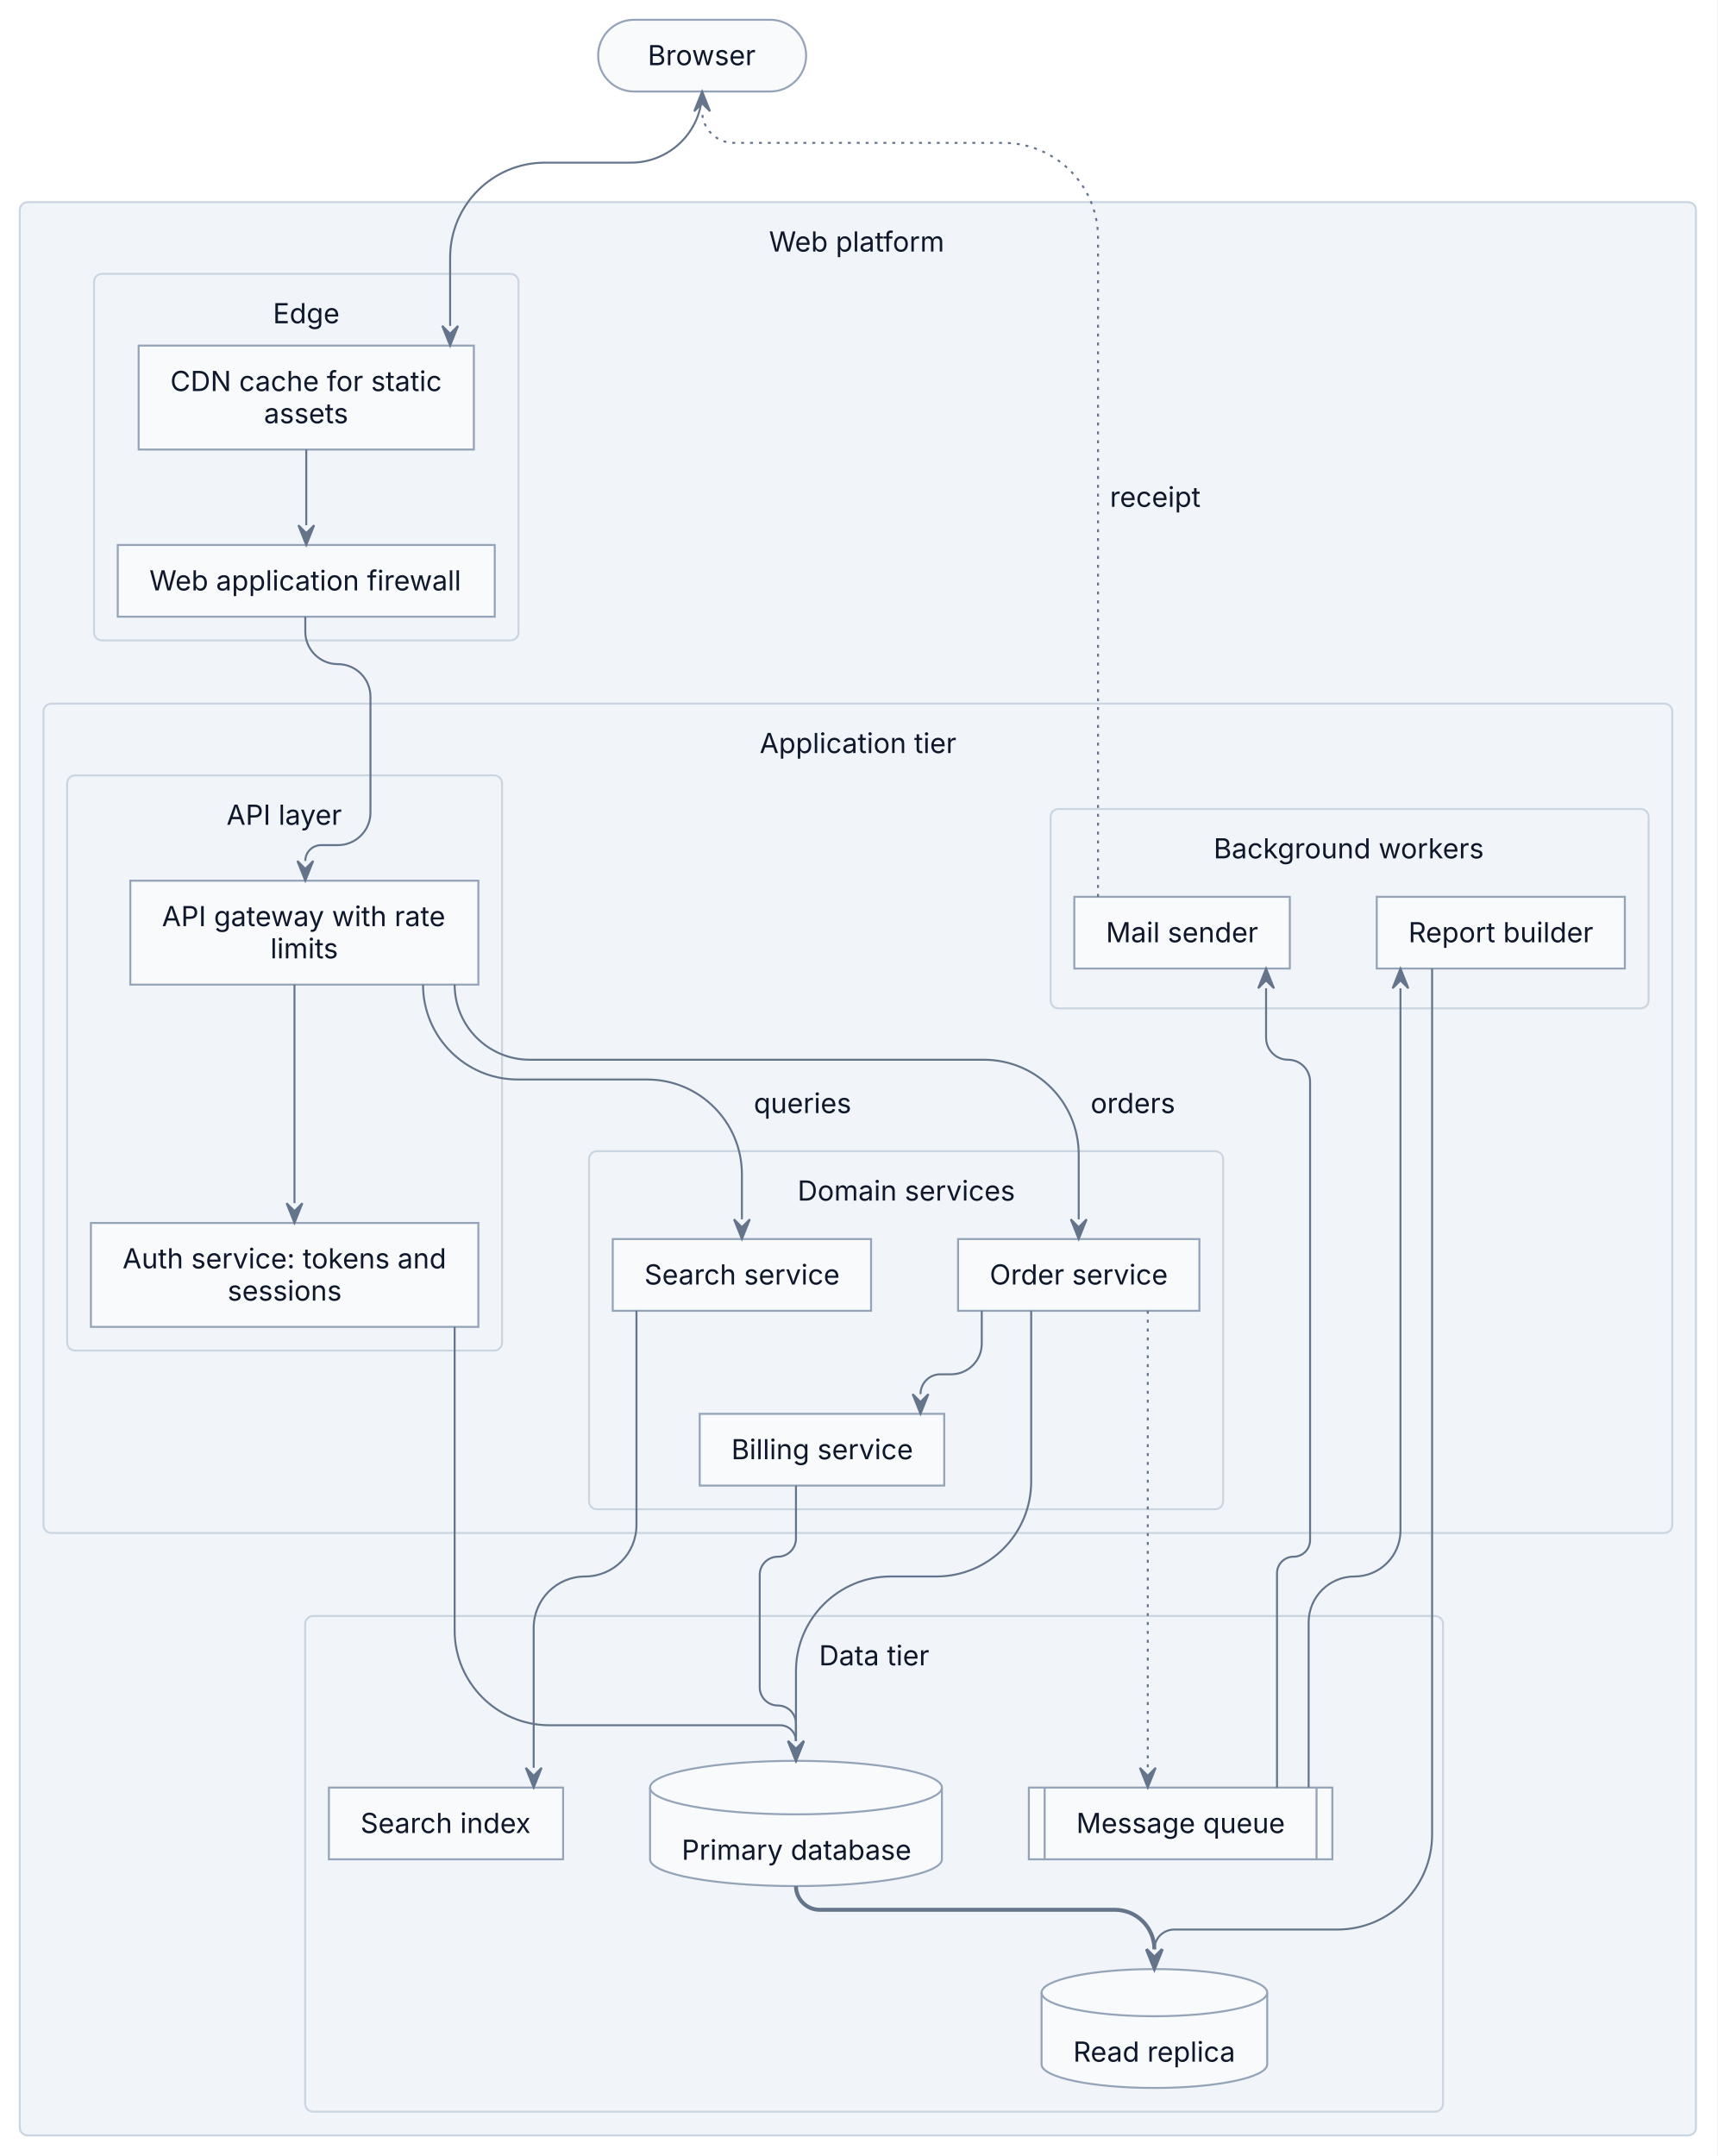
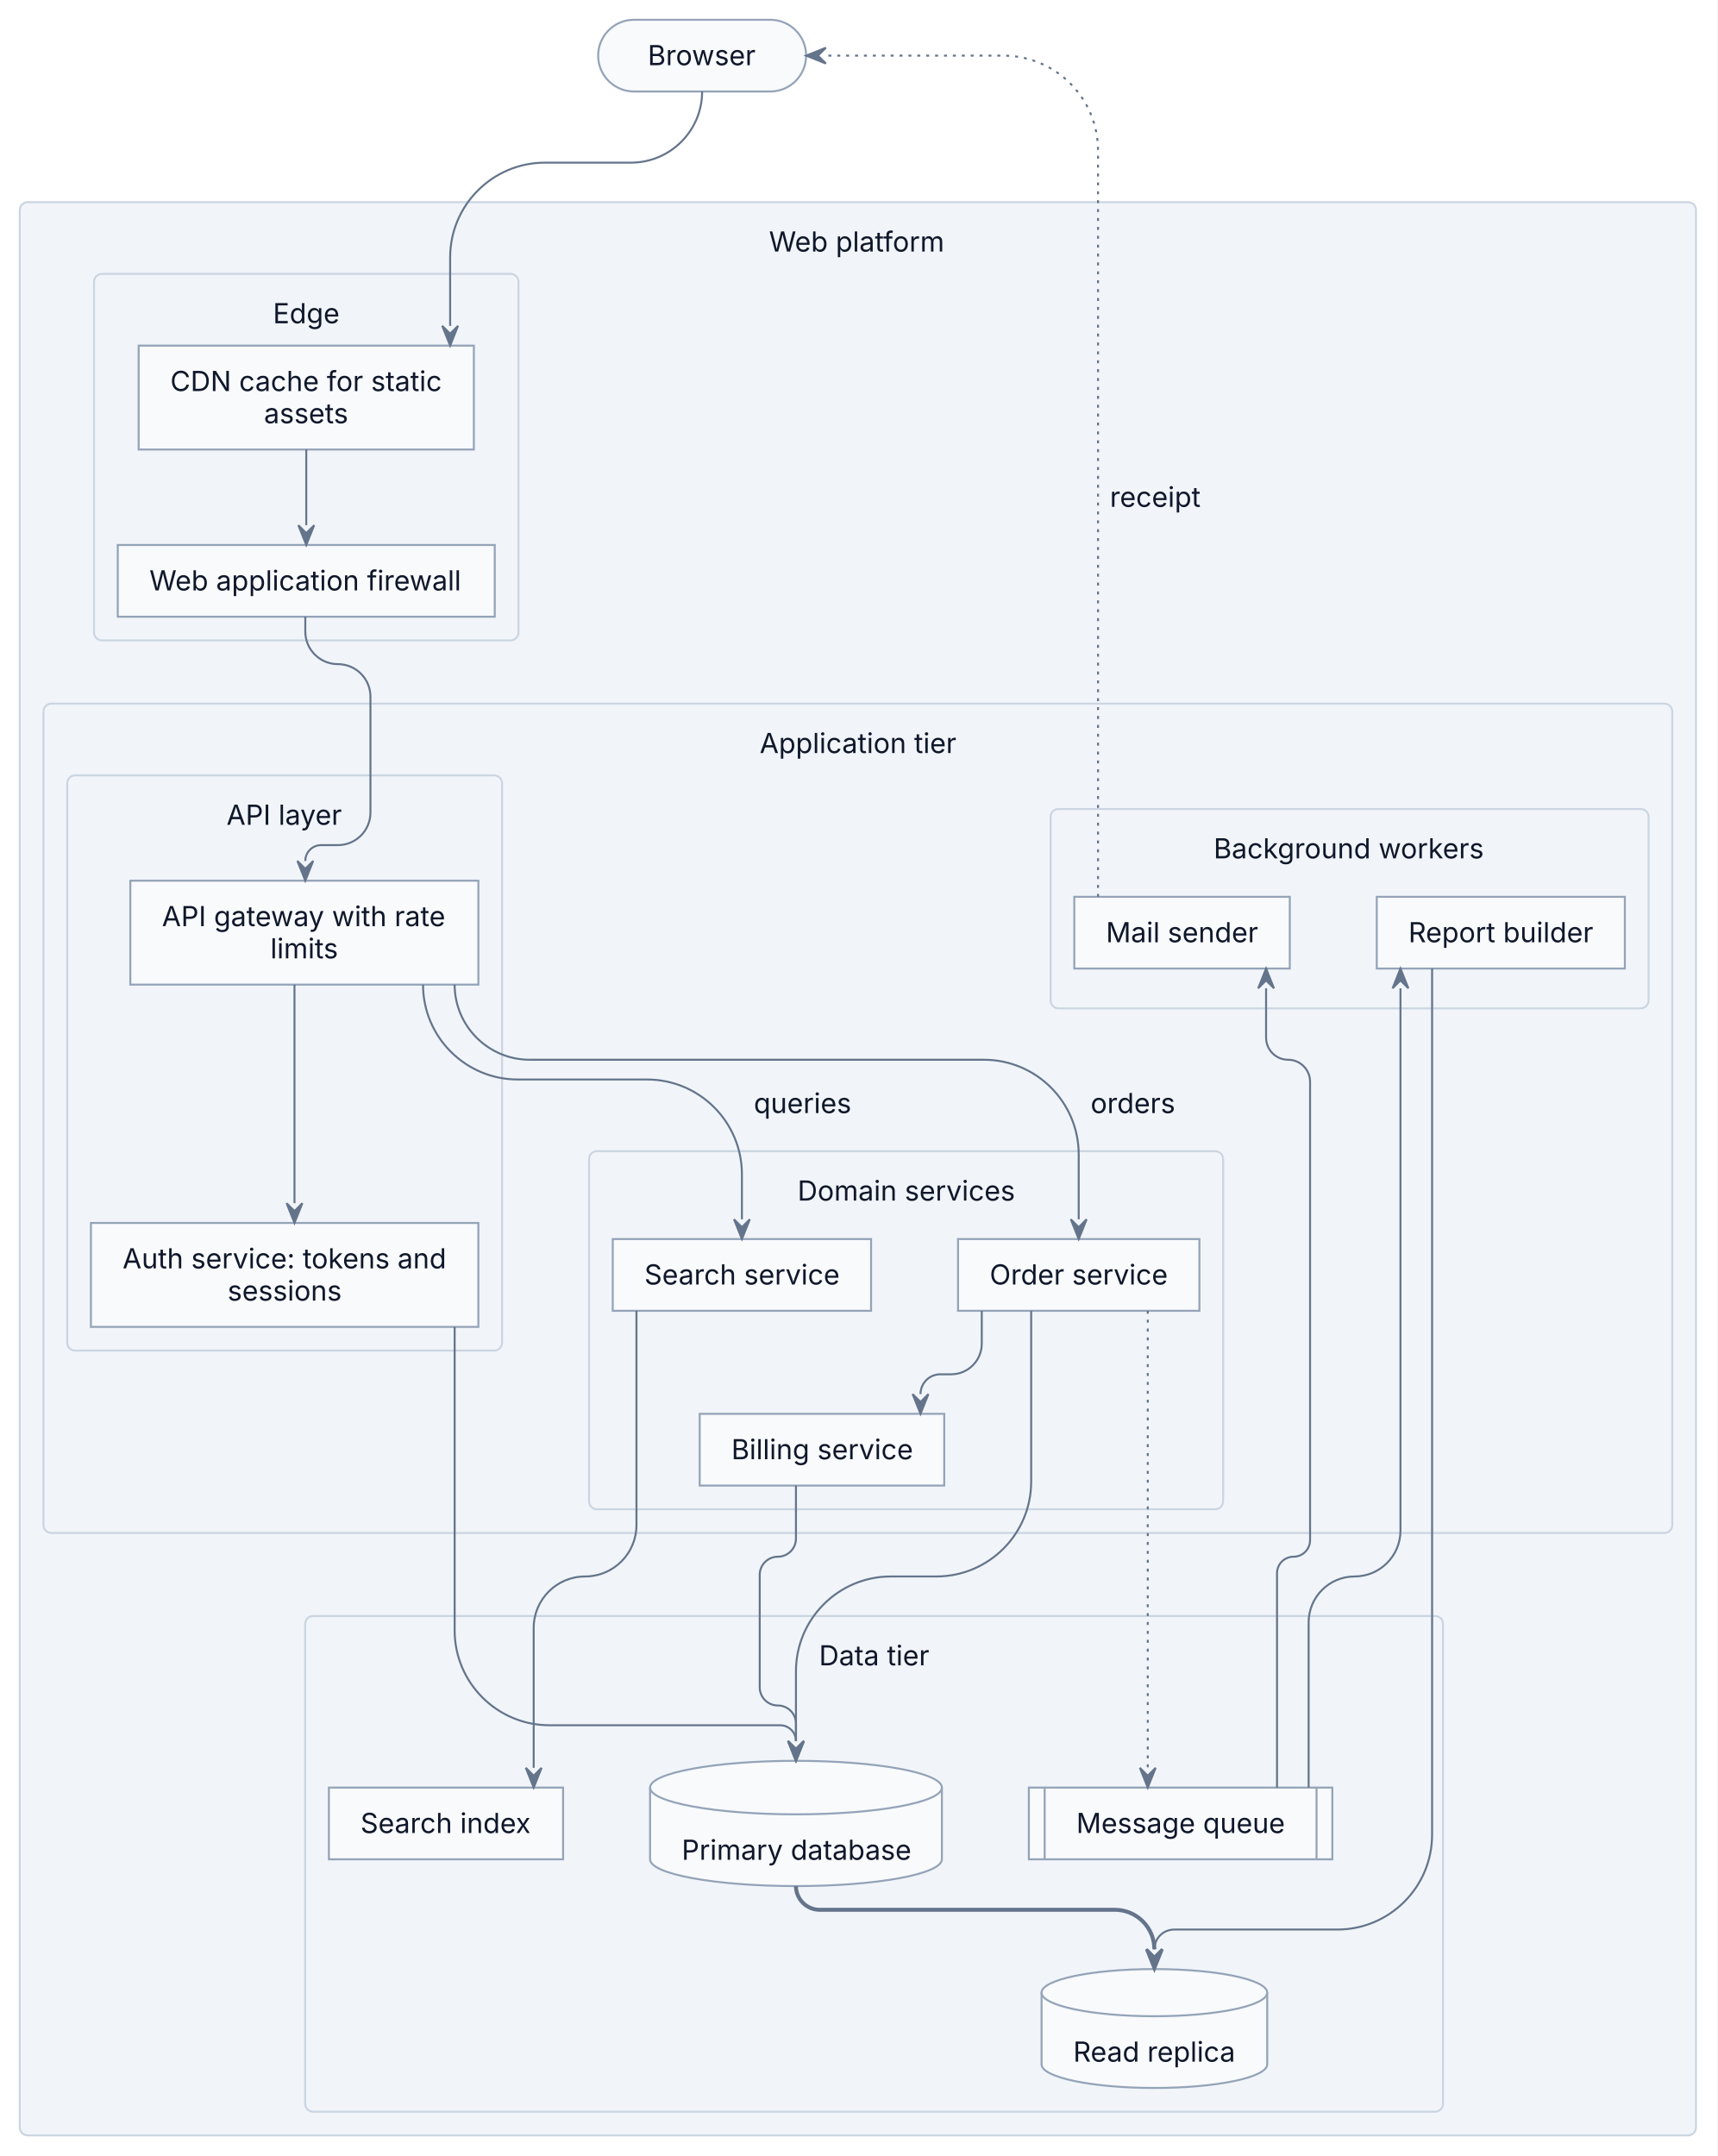
<svg xmlns="http://www.w3.org/2000/svg" width="869" height="1091" viewBox="0 0 869 1091">
  <rect x="0" y="0" width="869" height="1091" fill="#FFFFFF" />
  <g transform="translate(10,10)">
    <g>
      <rect x="292.66" y="0" width="105.24" height="36.3" rx="18.15" ry="18.15" fill="#F8FAFC" stroke="#94A3B8" stroke-width="1" />
      <rect x="0" y="92.3" width="848.17" height="978.28" rx="4" ry="4" fill="#F1F5F9" stroke="#CBD5E1" stroke-width="1" />
      <rect x="37.59" y="128.59" width="214.76" height="185.48" rx="4" ry="4" fill="#F1F5F9" stroke="#CBD5E1" stroke-width="1" />
      <rect x="60.16" y="164.89" width="169.61" height="52.59" fill="#F8FAFC" stroke="#94A3B8" stroke-width="1" />
      <rect x="49.59" y="265.78" width="190.76" height="36.3" fill="#F8FAFC" stroke="#94A3B8" stroke-width="1" />
      <rect x="12" y="346.07" width="824.17" height="419.66" rx="4" ry="4" fill="#F1F5F9" stroke="#CBD5E1" stroke-width="1" />
      <rect x="24" y="382.37" width="220.05" height="291.07" rx="4" ry="4" fill="#F1F5F9" stroke="#CBD5E1" stroke-width="1" />
      <rect x="55.94" y="435.66" width="176.12" height="52.59" fill="#F8FAFC" stroke="#94A3B8" stroke-width="1" />
      <rect x="36" y="608.85" width="196.05" height="52.59" fill="#F8FAFC" stroke="#94A3B8" stroke-width="1" />
      <rect x="288.05" y="572.55" width="320.85" height="181.18" rx="4" ry="4" fill="#F1F5F9" stroke="#CBD5E1" stroke-width="1" />
      <rect x="474.77" y="617" width="122.13" height="36.3" fill="#F8FAFC" stroke="#94A3B8" stroke-width="1" />
      <rect x="344.05" y="705.44" width="123.73" height="36.3" fill="#F8FAFC" stroke="#94A3B8" stroke-width="1" />
      <rect x="300.05" y="617" width="130.71" height="36.3" fill="#F8FAFC" stroke="#94A3B8" stroke-width="1" />
      <rect x="521.6" y="399.37" width="302.58" height="100.89" rx="4" ry="4" fill="#F1F5F9" stroke="#CBD5E1" stroke-width="1" />
      <rect x="533.6" y="443.81" width="109.04" height="36.3" fill="#F8FAFC" stroke="#94A3B8" stroke-width="1" />
      <rect x="686.64" y="443.81" width="125.53" height="36.3" fill="#F8FAFC" stroke="#94A3B8" stroke-width="1" />
      <rect x="144.41" y="807.74" width="575.76" height="250.84" rx="4" ry="4" fill="#F1F5F9" stroke="#CBD5E1" stroke-width="1" />
      <path d="M318.93,894.57 A73.83,13.54 0 0 1 466.6,894.57 L466.6,930.87 A73.83,13.54 0 0 1 318.93,930.87 Z" fill="#F8FAFC" stroke="#94A3B8" stroke-width="1" />
      <path d="M318.93,894.57 A73.83,13.54 0 0 0 466.6,894.57" fill="none" stroke="#94A3B8" stroke-width="1" />
      <path d="M517.03,998.34 A57.09,11.93 0 0 1 631.21,998.34 L631.21,1034.64 A57.09,11.93 0 0 1 517.03,1034.64 Z" fill="#F8FAFC" stroke="#94A3B8" stroke-width="1" />
      <path d="M517.03,998.34 A57.09,11.93 0 0 0 631.21,998.34" fill="none" stroke="#94A3B8" stroke-width="1" />
      <rect x="510.6" y="894.57" width="153.57" height="36.3" fill="#F8FAFC" stroke="#94A3B8" stroke-width="1" />
      <line x1="518.6" y1="894.57" x2="518.6" y2="930.87" fill="none" stroke="#94A3B8" stroke-width="1" />
      <line x1="656.17" y1="894.57" x2="656.17" y2="930.87" fill="none" stroke="#94A3B8" stroke-width="1" />
      <rect x="156.41" y="894.57" width="118.52" height="36.3" fill="#F8FAFC" stroke="#94A3B8" stroke-width="1" />
    </g>
    <g id="lines">
      <path d="M345.28,36.3 L345.28,36.3 C345.28,56.18 329.16,72.3 309.28,72.3 L265.77,72.3 C239.26,72.3 217.77,93.79 217.77,120.3 L217.77,154.89" fill="none" stroke="#64748B" stroke-width="1" />
-       <path d="M545.6,443.81 L545.6,110.3 C545.6,83.79 524.11,62.3 497.6,62.3 L361.28,62.3 C352.45,62.3 345.28,55.13 345.28,46.3 L345.28,46.3" fill="none" stroke="#64748B" stroke-width="1" stroke-dasharray="1.5,3" />
+       <path d="M545.6,443.81 L545.6,66.15 C545.6,39.64 524.11,18.15 497.6,18.15 L407.9,18.15" fill="none" stroke="#64748B" stroke-width="1" stroke-dasharray="1.5,3" />
      <path d="M144.48,302.07 L144.48,309.59 C144.48,318.69 151.86,326.07 160.97,326.07 L160.97,326.07 C170.07,326.07 177.45,333.45 177.45,342.56 L177.45,401.18 C177.45,410.28 170.07,417.66 160.97,417.66 L152.48,417.66 C148.06,417.66 144.48,421.25 144.48,425.66 L144.48,425.66" fill="none" stroke="#64748B" stroke-width="1" />
      <path d="M511.78,653.29 L511.78,739.74 C511.78,766.25 490.29,787.74 463.78,787.74 L440.76,787.74 C414.25,787.74 392.76,809.23 392.76,835.74 L392.76,871.03" fill="none" stroke="#64748B" stroke-width="1" />
      <path d="M392.76,741.74 L392.76,768.56 C392.76,773.63 388.66,777.74 383.59,777.74 L383.59,777.74 C378.52,777.74 374.42,781.84 374.42,786.91 L374.42,843.86 C374.42,848.92 378.52,853.03 383.59,853.03 L383.59,853.03 C388.66,853.03 392.76,857.14 392.76,862.21 L392.76,871.03" fill="none" stroke="#64748B" stroke-width="1" />
      <path d="M220.05,661.44 L220.05,815.03 C220.05,841.54 241.54,863.03 268.05,863.03 L384.76,863.03 C389.18,863.03 392.76,866.61 392.76,871.03 L392.76,871.03" fill="none" stroke="#64748B" stroke-width="1" />
      <path d="M312.05,653.29 L312.05,761.74 C312.05,776.1 300.41,787.74 286.05,787.74 L286.05,787.74 C271.69,787.74 260.05,799.38 260.05,813.74 L260.05,884.57" fill="none" stroke="#64748B" stroke-width="1" />
      <polyline points="570.77,653.29 570.77,884.57" fill="none" stroke="#64748B" stroke-width="1" stroke-dasharray="1.5,3" />
      <path d="M636.17,894.57 L636.17,786.1 C636.17,781.48 639.92,777.74 644.54,777.74 L644.54,777.74 C649.15,777.74 652.9,773.99 652.9,769.37 L652.9,537.39 C652.9,531.24 647.92,526.26 641.77,526.26 L641.77,526.26 C635.62,526.26 630.64,521.27 630.64,515.13 L630.64,490.11" fill="none" stroke="#64748B" stroke-width="1" />
      <path d="M652.17,894.57 L652.17,810.97 C652.17,798.14 662.57,787.74 675.41,787.74 L675.41,787.74 C688.24,787.74 698.64,777.33 698.64,764.5 L698.64,490.11" fill="none" stroke="#64748B" stroke-width="1" />
      <path d="M714.64,480.11 L714.64,918.41 C714.64,944.92 693.15,966.41 666.64,966.41 L584.12,966.41 C578.6,966.41 574.12,970.88 574.12,976.41 L574.12,976.41" fill="none" stroke="#64748B" stroke-width="1" />
      <polyline points="144.97,217.48 144.97,255.78" fill="none" stroke="#64748B" stroke-width="1" />
      <path d="M220.05,488.26 L220.05,488.26 C220.05,509.24 237.07,526.26 258.05,526.26 L487.83,526.26 C514.34,526.26 535.83,547.75 535.83,574.26 L535.83,607" fill="none" stroke="#64748B" stroke-width="1" />
      <path d="M204.05,488.26 L204.05,488.26 C204.05,514.77 225.54,536.26 252.05,536.26 L317.41,536.26 C343.92,536.26 365.41,557.75 365.41,584.26 L365.41,607" fill="none" stroke="#64748B" stroke-width="1" />
      <polyline points="139.01,488.26 139.01,598.85" fill="none" stroke="#64748B" stroke-width="1" />
      <path d="M486.77,653.29 L486.77,669.95 C486.77,678.5 479.83,685.44 471.27,685.44 L465.78,685.44 C460.26,685.44 455.78,689.92 455.78,695.44 L455.78,695.44" fill="none" stroke="#64748B" stroke-width="1" />
      <path d="M392.76,944.41 L392.76,944.41 C392.76,951.03 398.14,956.41 404.76,956.41 L554.12,956.41 C565.16,956.41 574.12,965.36 574.12,976.41 L574.12,976.41" fill="none" stroke="#64748B" stroke-width="2" />
      <polygon points="213.77,154.89 217.77,164.89 221.77,154.89 217.77,158.89" fill="#64748B" stroke="#64748B" stroke-width="1" />
-       <polygon points="349.28,46.3 345.28,36.3 341.28,46.3 345.28,42.3" fill="#64748B" stroke="#64748B" stroke-width="1" />
+       <polygon points="407.9,14.15 397.9,18.15 407.9,22.15 403.9,18.15" fill="#64748B" stroke="#64748B" stroke-width="1" />
      <polygon points="140.48,425.66 144.48,435.66 148.48,425.66 144.48,429.66" fill="#64748B" stroke="#64748B" stroke-width="1" />
      <polygon points="388.76,871.03 392.76,881.03 396.76,871.03 392.76,875.03" fill="#64748B" stroke="#64748B" stroke-width="1" />
      <polygon points="388.76,871.03 392.76,881.03 396.76,871.03 392.76,875.03" fill="#64748B" stroke="#64748B" stroke-width="1" />
      <polygon points="388.76,871.03 392.76,881.03 396.76,871.03 392.76,875.03" fill="#64748B" stroke="#64748B" stroke-width="1" />
      <polygon points="256.05,884.57 260.05,894.57 264.05,884.57 260.05,888.57" fill="#64748B" stroke="#64748B" stroke-width="1" />
      <polygon points="566.77,884.57 570.77,894.57 574.77,884.57 570.77,888.57" fill="#64748B" stroke="#64748B" stroke-width="1" />
      <polygon points="634.64,490.11 630.64,480.11 626.64,490.11 630.64,486.11" fill="#64748B" stroke="#64748B" stroke-width="1" />
      <polygon points="702.64,490.11 698.64,480.11 694.64,490.11 698.64,486.11" fill="#64748B" stroke="#64748B" stroke-width="1" />
      <polygon points="570.12,976.41 574.12,986.41 578.12,976.41 574.12,980.41" fill="#64748B" stroke="#64748B" stroke-width="1" />
      <polygon points="140.97,255.78 144.97,265.78 148.97,255.78 144.97,259.78" fill="#64748B" stroke="#64748B" stroke-width="1" />
      <polygon points="531.83,607 535.83,617 539.83,607 535.83,611" fill="#64748B" stroke="#64748B" stroke-width="1" />
      <polygon points="361.41,607 365.41,617 369.41,607 365.41,611" fill="#64748B" stroke="#64748B" stroke-width="1" />
      <polygon points="135.01,598.85 139.01,608.85 143.01,598.85 139.01,602.85" fill="#64748B" stroke="#64748B" stroke-width="1" />
      <polygon points="451.78,695.44 455.78,705.44 459.78,695.44 455.78,699.44" fill="#64748B" stroke="#64748B" stroke-width="1" />
      <polygon points="570.12,976.41 574.12,986.41 578.12,976.41 574.12,980.41" fill="#64748B" stroke="#64748B" stroke-width="1.5" />
    </g>
    <g>
      <text font-family="Inter, ui-sans-serif, system-ui, -apple-system, &quot;Segoe UI&quot;, &quot;DejaVu Sans&quot;, &quot;Liberation Sans&quot;, Arial, Liberation Sans, Arimo, Helvetica, Nimbus Sans, sans-serif, &quot;Noto Color Emoji&quot;, &quot;Apple Color Emoji&quot;, &quot;Segoe UI Emoji&quot;" xml:space="preserve">
        <tspan x="317.74" y="22.99" font-size="14" fill="#0F172A" textLength="55.09" lengthAdjust="spacing">Browser</tspan>
      </text>
      <text font-family="Inter, ui-sans-serif, system-ui, -apple-system, &quot;Segoe UI&quot;, &quot;DejaVu Sans&quot;, &quot;Liberation Sans&quot;, Arial, Liberation Sans, Arimo, Helvetica, Nimbus Sans, sans-serif, &quot;Noto Color Emoji&quot;, &quot;Apple Color Emoji&quot;, &quot;Segoe UI Emoji&quot;" xml:space="preserve">
        <tspan x="379.1" y="117.29" font-size="14" fill="#0F172A" textLength="89.96" lengthAdjust="spacing">Web platform</tspan>
      </text>
      <text font-family="Inter, ui-sans-serif, system-ui, -apple-system, &quot;Segoe UI&quot;, &quot;DejaVu Sans&quot;, &quot;Liberation Sans&quot;, Arial, Liberation Sans, Arimo, Helvetica, Nimbus Sans, sans-serif, &quot;Noto Color Emoji&quot;, &quot;Apple Color Emoji&quot;, &quot;Segoe UI Emoji&quot;" xml:space="preserve">
        <tspan x="128.1" y="153.58" font-size="14" fill="#0F172A" textLength="33.73" lengthAdjust="spacing">Edge</tspan>
      </text>
      <text font-family="Inter, ui-sans-serif, system-ui, -apple-system, &quot;Segoe UI&quot;, &quot;DejaVu Sans&quot;, &quot;Liberation Sans&quot;, Arial, Liberation Sans, Arimo, Helvetica, Nimbus Sans, sans-serif, &quot;Noto Color Emoji&quot;, &quot;Apple Color Emoji&quot;, &quot;Segoe UI Emoji&quot;" xml:space="preserve">
        <tspan x="76.16" y="187.88" font-size="14" fill="#0F172A" textLength="137.61" lengthAdjust="spacing">CDN cache for static</tspan>
        <tspan x="123.58" y="204.18" font-size="14" fill="#0F172A" textLength="42.78" lengthAdjust="spacing">assets</tspan>
      </text>
      <text font-family="Inter, ui-sans-serif, system-ui, -apple-system, &quot;Segoe UI&quot;, &quot;DejaVu Sans&quot;, &quot;Liberation Sans&quot;, Arial, Liberation Sans, Arimo, Helvetica, Nimbus Sans, sans-serif, &quot;Noto Color Emoji&quot;, &quot;Apple Color Emoji&quot;, &quot;Segoe UI Emoji&quot;" xml:space="preserve">
        <tspan x="65.59" y="288.77" font-size="14" fill="#0F172A" textLength="158.76" lengthAdjust="spacing">Web application firewall</tspan>
      </text>
      <text font-family="Inter, ui-sans-serif, system-ui, -apple-system, &quot;Segoe UI&quot;, &quot;DejaVu Sans&quot;, &quot;Liberation Sans&quot;, Arial, Liberation Sans, Arimo, Helvetica, Nimbus Sans, sans-serif, &quot;Noto Color Emoji&quot;, &quot;Apple Color Emoji&quot;, &quot;Segoe UI Emoji&quot;" xml:space="preserve">
        <tspan x="374.39" y="371.06" font-size="14" fill="#0F172A" textLength="99.4" lengthAdjust="spacing">Application tier</tspan>
      </text>
      <text font-family="Inter, ui-sans-serif, system-ui, -apple-system, &quot;Segoe UI&quot;, &quot;DejaVu Sans&quot;, &quot;Liberation Sans&quot;, Arial, Liberation Sans, Arimo, Helvetica, Nimbus Sans, sans-serif, &quot;Noto Color Emoji&quot;, &quot;Apple Color Emoji&quot;, &quot;Segoe UI Emoji&quot;" xml:space="preserve">
        <tspan x="104.6" y="407.36" font-size="14" fill="#0F172A" textLength="58.86" lengthAdjust="spacing">API layer</tspan>
      </text>
      <text font-family="Inter, ui-sans-serif, system-ui, -apple-system, &quot;Segoe UI&quot;, &quot;DejaVu Sans&quot;, &quot;Liberation Sans&quot;, Arial, Liberation Sans, Arimo, Helvetica, Nimbus Sans, sans-serif, &quot;Noto Color Emoji&quot;, &quot;Apple Color Emoji&quot;, &quot;Segoe UI Emoji&quot;" xml:space="preserve">
        <tspan x="71.94" y="458.66" font-size="14" fill="#0F172A" textLength="144.12" lengthAdjust="spacing">API gateway with rate</tspan>
        <tspan x="126.8" y="474.95" font-size="14" fill="#0F172A" textLength="34.4" lengthAdjust="spacing">limits</tspan>
      </text>
      <text font-family="Inter, ui-sans-serif, system-ui, -apple-system, &quot;Segoe UI&quot;, &quot;DejaVu Sans&quot;, &quot;Liberation Sans&quot;, Arial, Liberation Sans, Arimo, Helvetica, Nimbus Sans, sans-serif, &quot;Noto Color Emoji&quot;, &quot;Apple Color Emoji&quot;, &quot;Segoe UI Emoji&quot;" xml:space="preserve">
        <tspan x="52" y="631.84" font-size="14" fill="#0F172A" textLength="164.05" lengthAdjust="spacing">Auth service: tokens and</tspan>
        <tspan x="105.13" y="648.14" font-size="14" fill="#0F172A" textLength="57.79" lengthAdjust="spacing">sessions</tspan>
      </text>
      <text font-family="Inter, ui-sans-serif, system-ui, -apple-system, &quot;Segoe UI&quot;, &quot;DejaVu Sans&quot;, &quot;Liberation Sans&quot;, Arial, Liberation Sans, Arimo, Helvetica, Nimbus Sans, sans-serif, &quot;Noto Color Emoji&quot;, &quot;Apple Color Emoji&quot;, &quot;Segoe UI Emoji&quot;" xml:space="preserve">
        <tspan x="393.55" y="597.54" font-size="14" fill="#0F172A" textLength="109.86" lengthAdjust="spacing">Domain services</tspan>
      </text>
      <text font-family="Inter, ui-sans-serif, system-ui, -apple-system, &quot;Segoe UI&quot;, &quot;DejaVu Sans&quot;, &quot;Liberation Sans&quot;, Arial, Liberation Sans, Arimo, Helvetica, Nimbus Sans, sans-serif, &quot;Noto Color Emoji&quot;, &quot;Apple Color Emoji&quot;, &quot;Segoe UI Emoji&quot;" xml:space="preserve">
        <tspan x="490.77" y="639.99" font-size="14" fill="#0F172A" textLength="90.13" lengthAdjust="spacing">Order service</tspan>
      </text>
      <text font-family="Inter, ui-sans-serif, system-ui, -apple-system, &quot;Segoe UI&quot;, &quot;DejaVu Sans&quot;, &quot;Liberation Sans&quot;, Arial, Liberation Sans, Arimo, Helvetica, Nimbus Sans, sans-serif, &quot;Noto Color Emoji&quot;, &quot;Apple Color Emoji&quot;, &quot;Segoe UI Emoji&quot;" xml:space="preserve">
        <tspan x="360.05" y="728.43" font-size="14" fill="#0F172A" textLength="91.73" lengthAdjust="spacing">Billing service</tspan>
      </text>
      <text font-family="Inter, ui-sans-serif, system-ui, -apple-system, &quot;Segoe UI&quot;, &quot;DejaVu Sans&quot;, &quot;Liberation Sans&quot;, Arial, Liberation Sans, Arimo, Helvetica, Nimbus Sans, sans-serif, &quot;Noto Color Emoji&quot;, &quot;Apple Color Emoji&quot;, &quot;Segoe UI Emoji&quot;" xml:space="preserve">
        <tspan x="316.05" y="639.99" font-size="14" fill="#0F172A" textLength="98.71" lengthAdjust="spacing">Search service</tspan>
      </text>
      <text font-family="Inter, ui-sans-serif, system-ui, -apple-system, &quot;Segoe UI&quot;, &quot;DejaVu Sans&quot;, &quot;Liberation Sans&quot;, Arial, Liberation Sans, Arimo, Helvetica, Nimbus Sans, sans-serif, &quot;Noto Color Emoji&quot;, &quot;Apple Color Emoji&quot;, &quot;Segoe UI Emoji&quot;" xml:space="preserve">
        <tspan x="604.07" y="424.36" font-size="14" fill="#0F172A" textLength="137.62" lengthAdjust="spacing">Background workers</tspan>
      </text>
      <text font-family="Inter, ui-sans-serif, system-ui, -apple-system, &quot;Segoe UI&quot;, &quot;DejaVu Sans&quot;, &quot;Liberation Sans&quot;, Arial, Liberation Sans, Arimo, Helvetica, Nimbus Sans, sans-serif, &quot;Noto Color Emoji&quot;, &quot;Apple Color Emoji&quot;, &quot;Segoe UI Emoji&quot;" xml:space="preserve">
        <tspan x="549.6" y="466.8" font-size="14" fill="#0F172A" textLength="77.04" lengthAdjust="spacing">Mail sender</tspan>
      </text>
      <text font-family="Inter, ui-sans-serif, system-ui, -apple-system, &quot;Segoe UI&quot;, &quot;DejaVu Sans&quot;, &quot;Liberation Sans&quot;, Arial, Liberation Sans, Arimo, Helvetica, Nimbus Sans, sans-serif, &quot;Noto Color Emoji&quot;, &quot;Apple Color Emoji&quot;, &quot;Segoe UI Emoji&quot;" xml:space="preserve">
        <tspan x="702.64" y="466.8" font-size="14" fill="#0F172A" textLength="93.53" lengthAdjust="spacing">Report builder</tspan>
      </text>
      <rect x="539.83" y="538.26" width="47.05" height="20.3" rx="2" ry="2" fill="#F1F5F9" />
      <text font-family="Inter, ui-sans-serif, system-ui, -apple-system, &quot;Segoe UI&quot;, &quot;DejaVu Sans&quot;, &quot;Liberation Sans&quot;, Arial, Liberation Sans, Arimo, Helvetica, Nimbus Sans, sans-serif, &quot;Noto Color Emoji&quot;, &quot;Apple Color Emoji&quot;, &quot;Segoe UI Emoji&quot;" xml:space="preserve">
        <tspan x="541.83" y="553.25" font-size="14" fill="#0F172A" textLength="43.05" lengthAdjust="spacing">orders</tspan>
      </text>
      <rect x="369.41" y="538.26" width="53.21" height="20.3" rx="2" ry="2" fill="#F1F5F9" />
      <text font-family="Inter, ui-sans-serif, system-ui, -apple-system, &quot;Segoe UI&quot;, &quot;DejaVu Sans&quot;, &quot;Liberation Sans&quot;, Arial, Liberation Sans, Arimo, Helvetica, Nimbus Sans, sans-serif, &quot;Noto Color Emoji&quot;, &quot;Apple Color Emoji&quot;, &quot;Segoe UI Emoji&quot;" xml:space="preserve">
        <tspan x="371.41" y="553.25" font-size="14" fill="#0F172A" textLength="49.21" lengthAdjust="spacing">queries</tspan>
      </text>
      <text font-family="Inter, ui-sans-serif, system-ui, -apple-system, &quot;Segoe UI&quot;, &quot;DejaVu Sans&quot;, &quot;Liberation Sans&quot;, Arial, Liberation Sans, Arimo, Helvetica, Nimbus Sans, sans-serif, &quot;Noto Color Emoji&quot;, &quot;Apple Color Emoji&quot;, &quot;Segoe UI Emoji&quot;" xml:space="preserve">
        <tspan x="404.42" y="832.73" font-size="14" fill="#0F172A" textLength="55.75" lengthAdjust="spacing">Data tier</tspan>
      </text>
      <text font-family="Inter, ui-sans-serif, system-ui, -apple-system, &quot;Segoe UI&quot;, &quot;DejaVu Sans&quot;, &quot;Liberation Sans&quot;, Arial, Liberation Sans, Arimo, Helvetica, Nimbus Sans, sans-serif, &quot;Noto Color Emoji&quot;, &quot;Apple Color Emoji&quot;, &quot;Segoe UI Emoji&quot;" xml:space="preserve">
        <tspan x="334.93" y="931.1" font-size="14" fill="#0F172A" textLength="115.67" lengthAdjust="spacing">Primary database</tspan>
      </text>
      <text font-family="Inter, ui-sans-serif, system-ui, -apple-system, &quot;Segoe UI&quot;, &quot;DejaVu Sans&quot;, &quot;Liberation Sans&quot;, Arial, Liberation Sans, Arimo, Helvetica, Nimbus Sans, sans-serif, &quot;Noto Color Emoji&quot;, &quot;Apple Color Emoji&quot;, &quot;Segoe UI Emoji&quot;" xml:space="preserve">
        <tspan x="533.03" y="1033.27" font-size="14" fill="#0F172A" textLength="82.18" lengthAdjust="spacing">Read replica</tspan>
      </text>
      <text font-family="Inter, ui-sans-serif, system-ui, -apple-system, &quot;Segoe UI&quot;, &quot;DejaVu Sans&quot;, &quot;Liberation Sans&quot;, Arial, Liberation Sans, Arimo, Helvetica, Nimbus Sans, sans-serif, &quot;Noto Color Emoji&quot;, &quot;Apple Color Emoji&quot;, &quot;Segoe UI Emoji&quot;" xml:space="preserve">
        <tspan x="534.6" y="917.56" font-size="14" fill="#0F172A" textLength="105.57" lengthAdjust="spacing">Message queue</tspan>
      </text>
      <text font-family="Inter, ui-sans-serif, system-ui, -apple-system, &quot;Segoe UI&quot;, &quot;DejaVu Sans&quot;, &quot;Liberation Sans&quot;, Arial, Liberation Sans, Arimo, Helvetica, Nimbus Sans, sans-serif, &quot;Noto Color Emoji&quot;, &quot;Apple Color Emoji&quot;, &quot;Segoe UI Emoji&quot;" xml:space="preserve">
        <tspan x="172.41" y="917.56" font-size="14" fill="#0F172A" textLength="86.52" lengthAdjust="spacing">Search index</tspan>
      </text>
      <rect x="549.6" y="231.48" width="50.12" height="20.3" rx="2" ry="2" fill="#F1F5F9" />
      <text font-family="Inter, ui-sans-serif, system-ui, -apple-system, &quot;Segoe UI&quot;, &quot;DejaVu Sans&quot;, &quot;Liberation Sans&quot;, Arial, Liberation Sans, Arimo, Helvetica, Nimbus Sans, sans-serif, &quot;Noto Color Emoji&quot;, &quot;Apple Color Emoji&quot;, &quot;Segoe UI Emoji&quot;" xml:space="preserve">
        <tspan x="551.6" y="246.47" font-size="14" fill="#0F172A" textLength="46.12" lengthAdjust="spacing">receipt</tspan>
      </text>
    </g>
  </g>
</svg>
